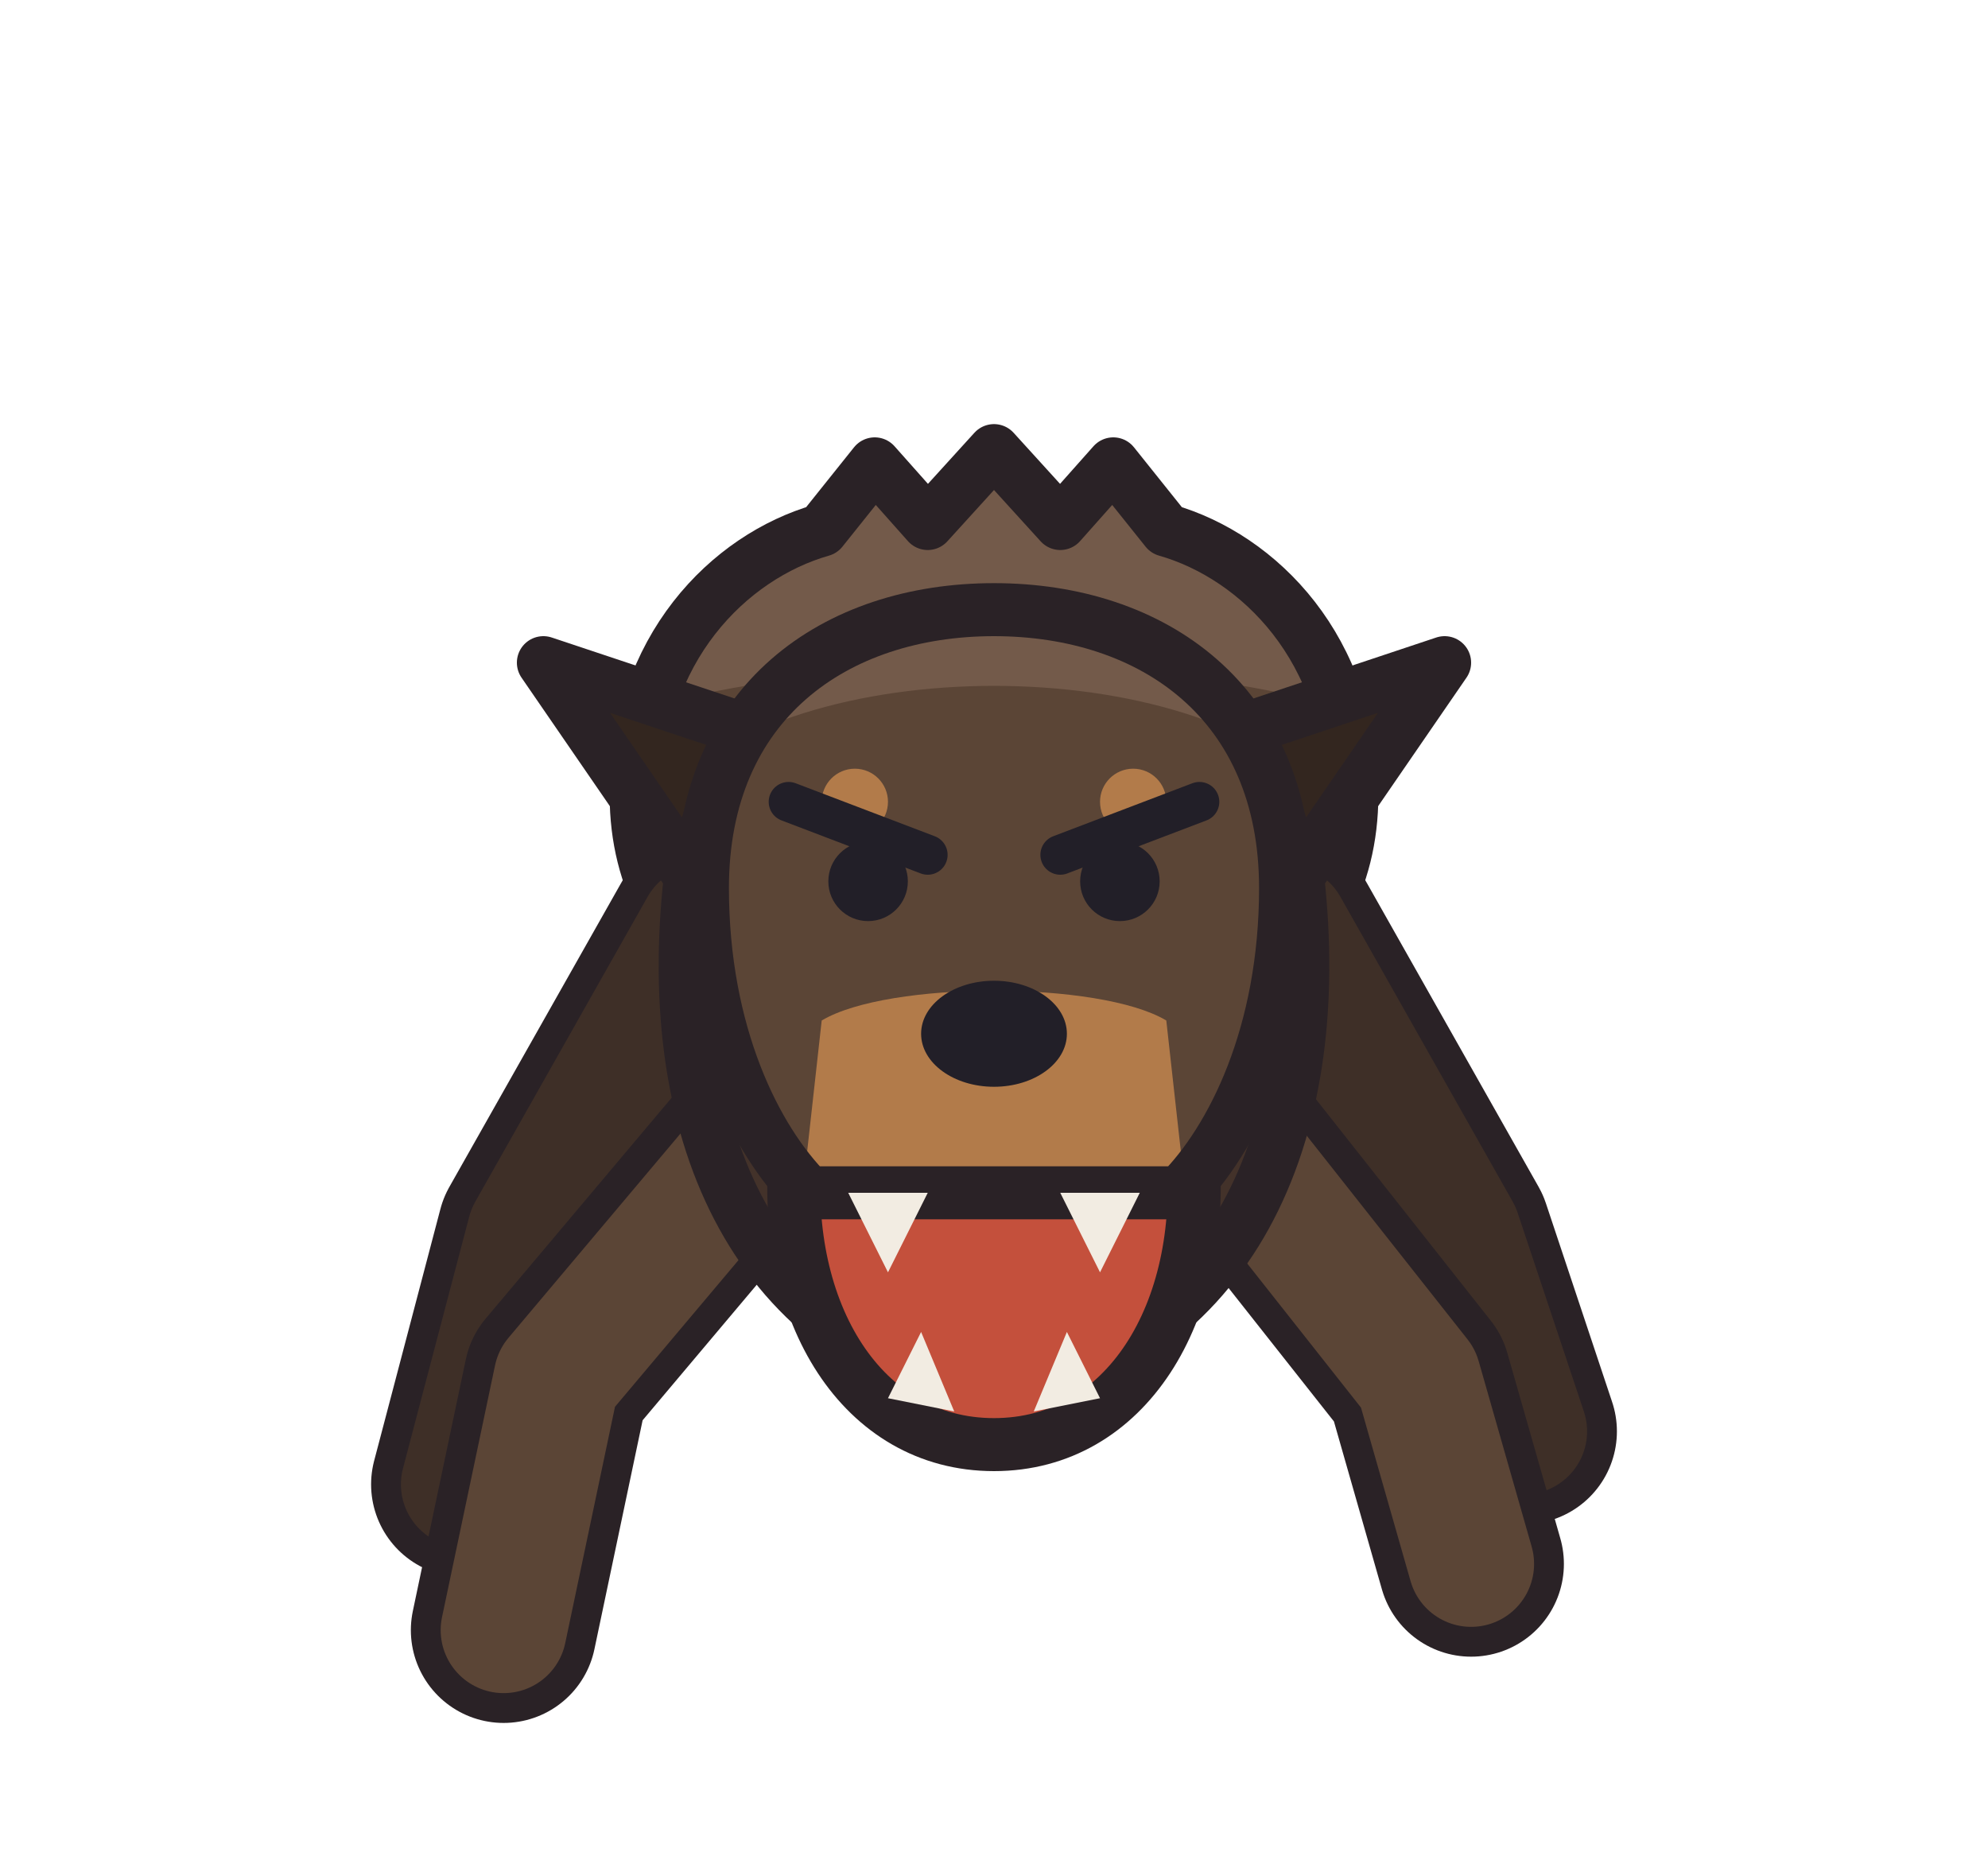
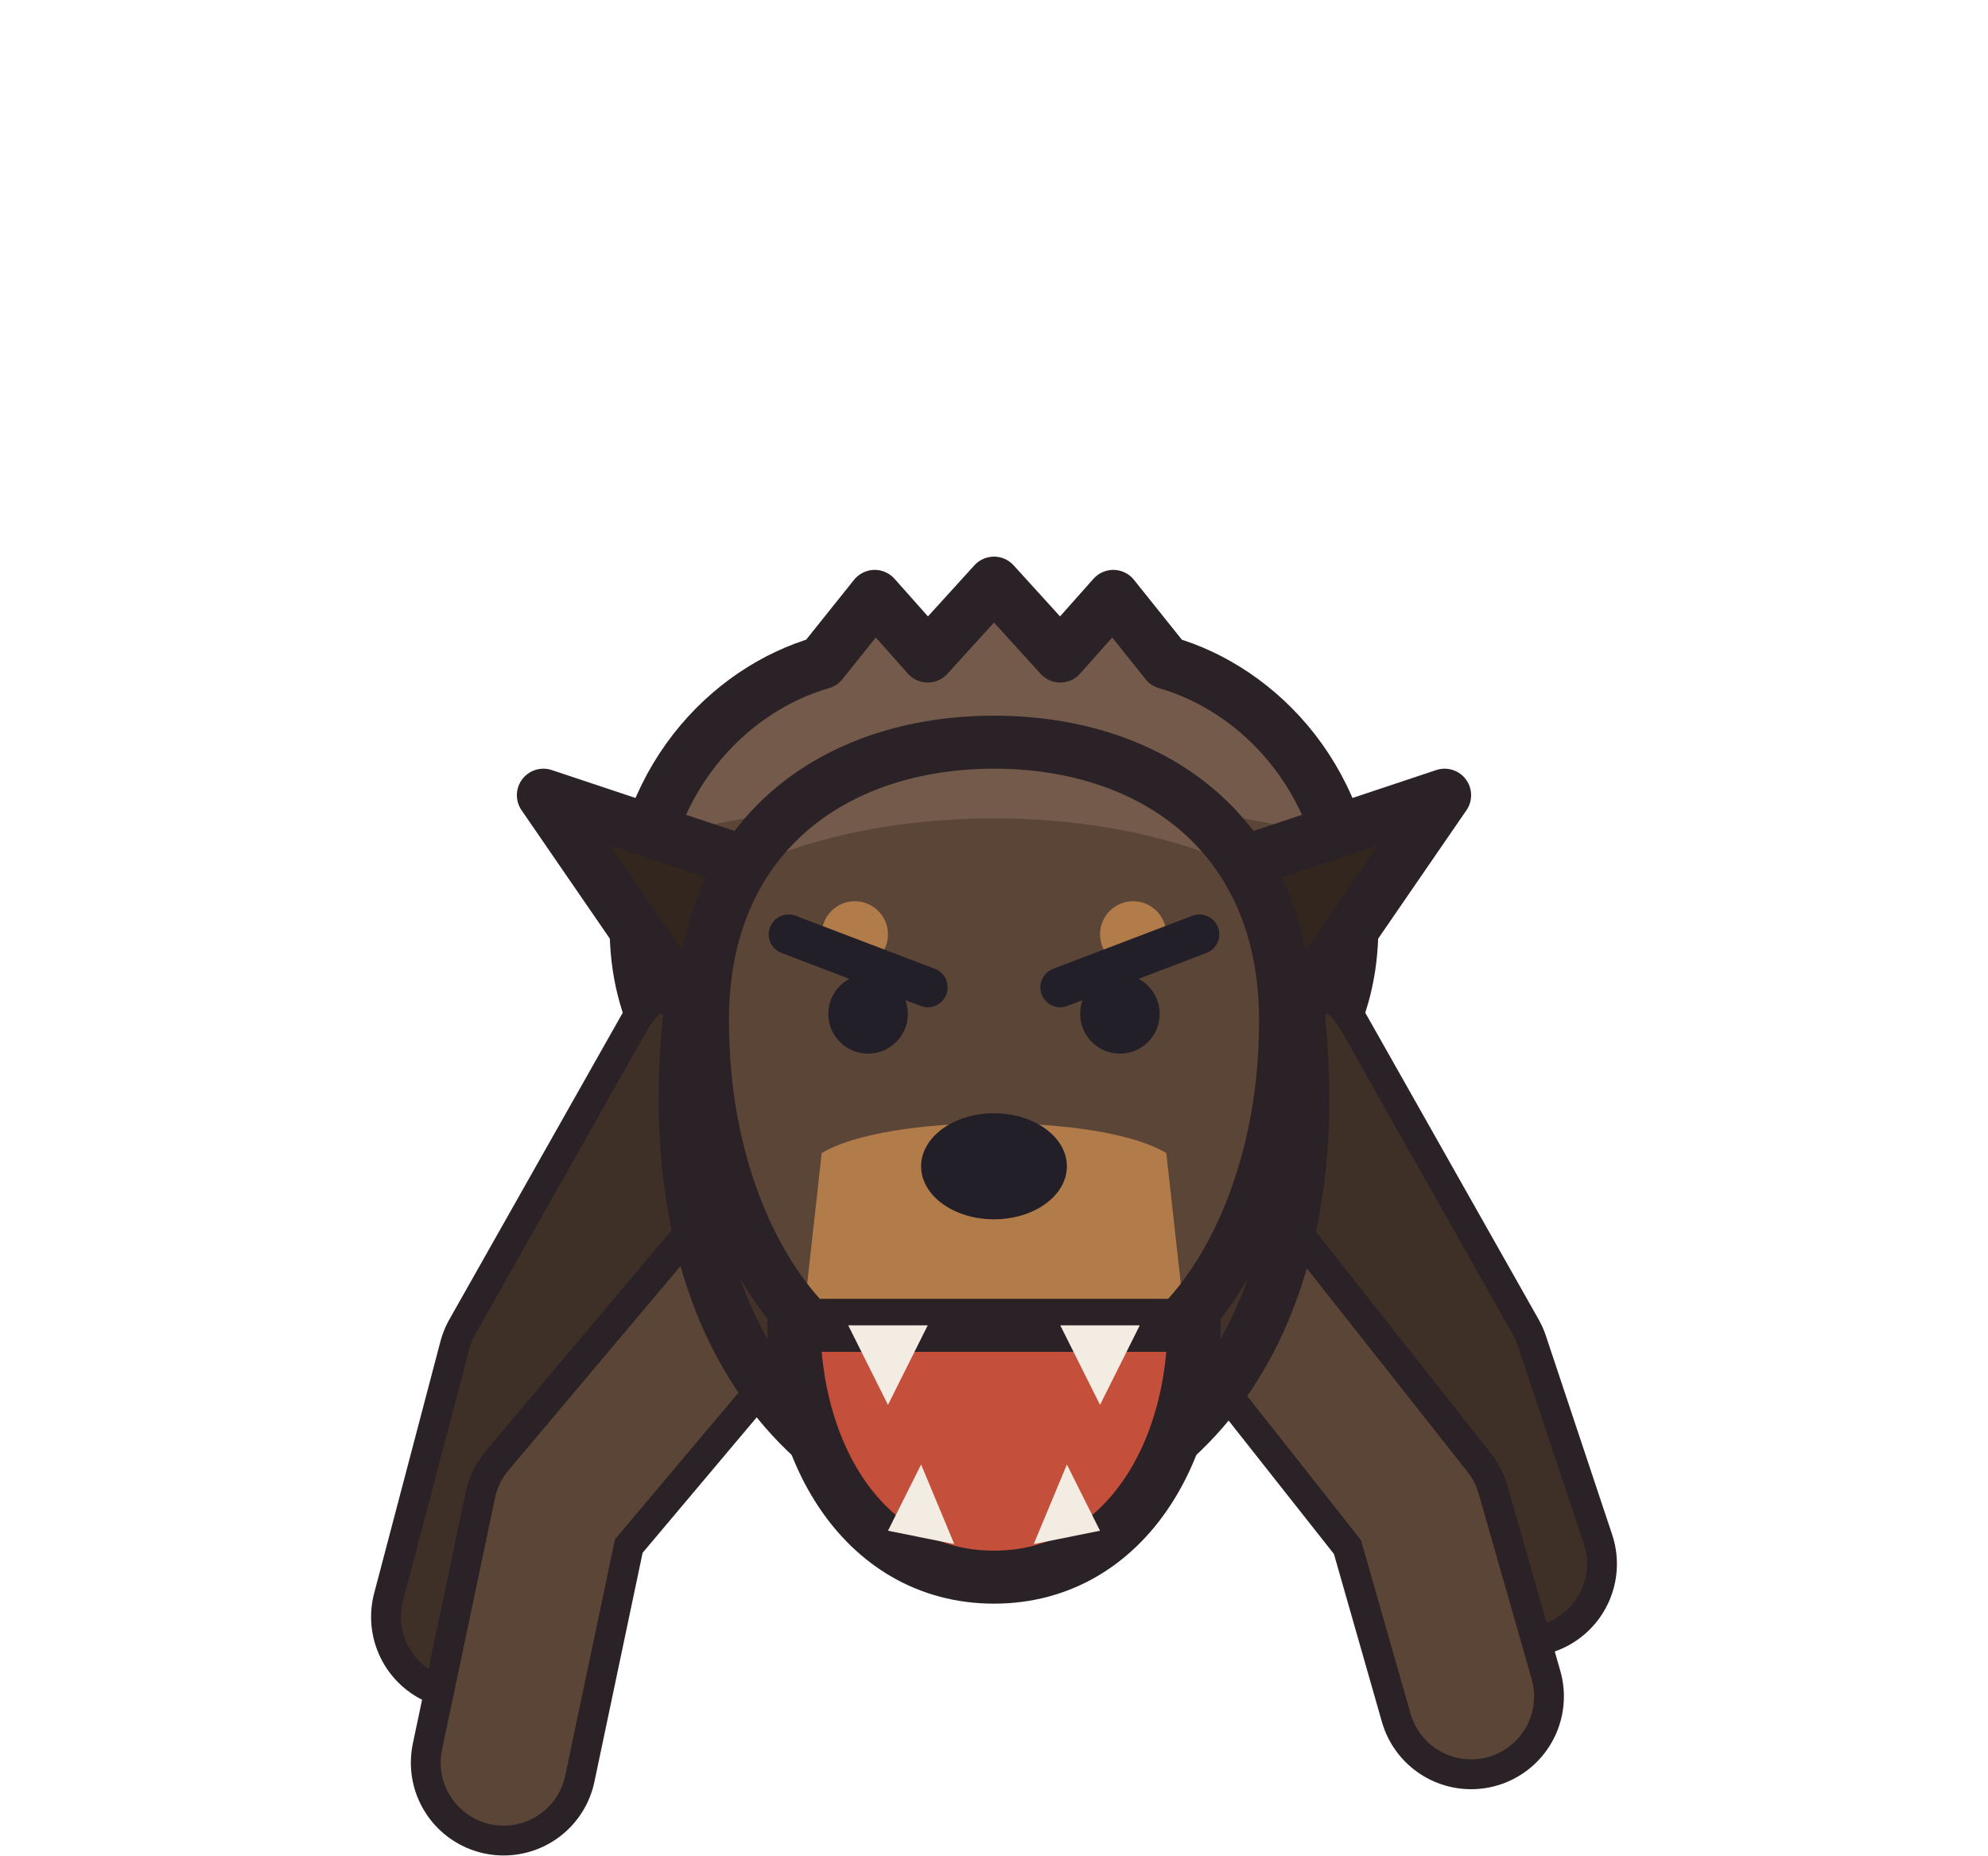
<svg xmlns="http://www.w3.org/2000/svg" width="30" height="28" viewBox="0 0 30 28" shape-rendering="geometricPrecision" stroke="#2a2226" stroke-width="0.8" stroke-linejoin="round" stroke-linecap="round">
  <clipPath id="charging-back">
-     <path d="M9.6 12 C9.6 9.8 11 8.4 12.4 8 L13.2 7 L14 7.9 L15 6.8 L16 7.9 L16.8 7 L17.6 8 C19 8.4 20.4 9.8 20.4 12 C20.4 14.6 18 16 15 16 C12 16 9.6 14.6 9.6 12 Z" />
+     <path d="M9.6 14 C9.6 11.8 11 10.4 12.4 10 L13.2 9 L14 9.9 L15 8.8 L16 9.9 L16.8 9 L17.6 10 C19 10.4 20.4 11.8 20.4 14 C20.4 16.6 18 18 15 18 C12 18 9.6 16.6 9.6 14 Z" />
  </clipPath>
-   <path d="M9.6 12 C9.6 9.8 11 8.4 12.4 8 L13.2 7 L14 7.9 L15 6.8 L16 7.9 L16.8 7 L17.6 8 C19 8.4 20.4 9.8 20.4 12 C20.4 14.6 18 16 15 16 C12 16 9.6 14.6 9.6 12 Z" fill="#5b4536" stroke="none" />
+   <path d="M9.6 14 C9.6 11.8 11 10.4 12.4 10 L13.2 9 L14 9.9 L15 8.8 L16 9.9 L16.8 9 L17.6 10 C19 10.4 20.4 11.8 20.4 14 C20.4 16.6 18 18 15 18 C12 18 9.6 16.6 9.6 14 Z" fill="#5b4536" stroke="none" />
  <g clip-path="url(#charging-back)" stroke="none">
-     <path d="M8 11.4 C11 9.6 19 9.6 22 11.4 L22 4 L8 4 Z" fill="#735a4a" />
+     <path d="M8 13.4 C11 11.6 19 11.6 22 13.4 L22 6 L8 6 Z" fill="#735a4a" />
  </g>
-   <path d="M9.6 12 C9.6 9.8 11 8.4 12.4 8 L13.2 7 L14 7.9 L15 6.8 L16 7.9 L16.8 7 L17.6 8 C19 8.4 20.4 9.8 20.4 12 C20.4 14.6 18 16 15 16 C12 16 9.6 14.6 9.6 12 Z" fill="none" />
-   <path d="M10.6 14 L8 18.6 L7 22.4" fill="none" stroke-width="2.80" />
-   <path d="M10.6 14 L8 18.6 L7 22.4" fill="none" stroke="#3e2f27" stroke-width="1.90" />
-   <path d="M19.4 14 L22 18.6 L23 21.6" fill="none" stroke-width="2.80" />
-   <path d="M19.4 14 L22 18.6 L23 21.6" fill="none" stroke="#3e2f27" stroke-width="1.90" />
-   <path d="M11.6 17 L8.4 20.8 L7.6 24.6" fill="none" stroke-width="2.80" />
-   <path d="M11.6 17 L8.4 20.8 L7.6 24.6" fill="none" stroke="#5b4536" stroke-width="1.90" />
-   <path d="M18.4 17 L21.4 20.8 L22.2 23.6" fill="none" stroke-width="2.80" />
-   <path d="M18.4 17 L21.4 20.8 L22.2 23.6" fill="none" stroke="#5b4536" stroke-width="1.90" />
+   <path d="M9.6 14 C9.6 11.8 11 10.4 12.4 10 L13.2 9 L14 9.9 L15 8.8 L16 9.9 L16.8 9 L17.6 10 C19 10.4 20.4 11.8 20.4 14 C20.4 16.6 18 18 15 18 C12 18 9.6 16.6 9.6 14 Z" fill="none" />
+   <path d="M10.6 16 L8 20.6 L7 24.4" fill="none" stroke-width="2.80" />
+   <path d="M10.6 16 L8 20.6 L7 24.4" fill="none" stroke="#3e2f27" stroke-width="1.90" />
+   <path d="M19.4 16 L22 20.6 L23 23.6" fill="none" stroke-width="2.80" />
+   <path d="M19.4 16 L22 20.6 L23 23.6" fill="none" stroke="#3e2f27" stroke-width="1.90" />
+   <path d="M11.6 19 L8.4 22.8 L7.6 26.6" fill="none" stroke-width="2.80" />
+   <path d="M11.6 19 L8.4 22.8 L7.6 26.6" fill="none" stroke="#5b4536" stroke-width="1.90" />
+   <path d="M18.4 19 L21.4 22.8 L22.2 25.6" fill="none" stroke-width="2.80" />
+   <path d="M18.4 19 L21.4 22.8 L22.2 25.6" fill="none" stroke="#5b4536" stroke-width="1.90" />
  <clipPath id="charging-chest">
-     <path d="M10.4 13.4 C10 17.4 11.6 20.4 15 21 C18.4 20.4 20 17.4 19.6 13.4 Z" />
+     <path d="M10.4 15.4 C10 19.4 11.6 22.4 15 23 C18.4 22.4 20 19.4 19.6 15.4 Z" />
  </clipPath>
-   <path d="M10.4 13.4 C10 17.4 11.6 20.4 15 21 C18.4 20.4 20 17.4 19.6 13.4 Z" fill="#5b4536" stroke="none" />
+   <path d="M10.4 15.4 C10 19.4 11.6 22.4 15 23 C18.4 22.4 20 19.4 19.6 15.4 Z" fill="#5b4536" stroke="none" />
  <g clip-path="url(#charging-chest)" stroke="none">
-     <path d="M8 13 C10.8 13 11.4 18 13 21.5 L8 22 Z" fill="#43322a" />
-     <path d="M22 13 C19.2 13 18.6 18 17 21.5 L22 22 Z" fill="#43322a" />
-     <path d="M13.2 18 C13.8 19.6 14.3 20.4 15 20.8 C15.7 20.4 16.2 19.6 16.8 18 Z" fill="#b27b4a" />
+     <path d="M8 15 C10.8 15 11.4 20 13 23.5 L8 24 Z" fill="#43322a" />
+     <path d="M22 15 C19.2 15 18.6 20 17 23.5 L22 24 Z" fill="#43322a" />
+     <path d="M13.2 20 C13.8 21.6 14.3 22.4 15 22.8 C15.7 22.4 16.2 21.6 16.8 20 Z" fill="#b27b4a" />
  </g>
-   <path d="M10.4 13.4 C10 17.4 11.6 20.4 15 21 C18.4 20.4 20 17.4 19.6 13.4 Z" fill="none" />
-   <path d="M11.2 11 L8.2 10 L10.4 13.2 Z" fill="#33261f" />
-   <path d="M18.8 11 L21.8 10 L19.6 13.2 Z" fill="#33261f" />
-   <path d="M12 17.4 L18 17.4 C18.2 19.8 17 21.8 15 21.8 C13 21.8 11.8 19.8 12 17.4 Z" fill="#c4503c" />
-   <path d="M13.4 21.1 L13.9 20.1 L14.4 21.3 Z M15.6 21.3 L16.1 20.1 L16.6 21.1 Z" fill="#f2ece2" stroke="none" />
+   <path d="M10.4 15.4 C10 19.4 11.6 22.4 15 23 C18.4 22.4 20 19.4 19.6 15.4 Z" fill="none" />
+   <path d="M11.2 13 L8.2 12 L10.4 15.2 Z" fill="#33261f" />
+   <path d="M18.8 13 L21.8 12 L19.6 15.2 Z" fill="#33261f" />
+   <path d="M12 19.4 L18 19.4 C18.2 21.8 17 23.8 15 23.8 C13 23.8 11.8 21.8 12 19.4 Z" fill="#c4503c" />
+   <path d="M13.4 23.1 L13.9 22.1 L14.4 23.3 Z M15.6 23.3 L16.1 22.1 L16.6 23.1 Z" fill="#f2ece2" stroke="none" />
  <clipPath id="charging-head">
-     <path d="M10.6 13.4 C10.6 10.6 12.6 9.2 15 9.2 C17.4 9.2 19.4 10.6 19.4 13.4 C19.4 15.6 18.6 17.2 17.8 18 L12.2 18 C11.4 17.2 10.6 15.6 10.6 13.4 Z" />
+     <path d="M10.6 15.4 C10.6 12.6 12.6 11.2 15 11.2 C17.4 11.2 19.4 12.6 19.4 15.4 C19.4 17.6 18.6 19.2 17.8 20 L12.2 20 C11.4 19.2 10.6 17.6 10.6 15.4 Z" />
  </clipPath>
-   <path d="M10.6 13.4 C10.6 10.6 12.6 9.2 15 9.2 C17.4 9.2 19.4 10.6 19.4 13.4 C19.4 15.6 18.6 17.2 17.8 18 L12.2 18 C11.4 17.2 10.6 15.6 10.6 13.4 Z" fill="#5b4536" stroke="none" />
+   <path d="M10.6 15.4 C10.6 12.6 12.6 11.2 15 11.2 C17.4 11.2 19.4 12.6 19.4 15.4 C19.4 17.6 18.6 19.2 17.8 20 L12.2 20 C11.4 19.2 10.6 17.6 10.6 15.4 Z" fill="#5b4536" stroke="none" />
  <g clip-path="url(#charging-head)" stroke="none">
-     <path d="M10 12 C12 9.8 18 9.8 20 12 L20 8 L10 8 Z" fill="#735a4a" />
-     <path d="M12.4 15.4 C13.4 14.8 16.6 14.8 17.6 15.4 L18 19 L12 19 Z" fill="#b27b4a" />
+     <path d="M10 14 C12 11.8 18 11.8 20 14 L20 10 L10 10 Z" fill="#735a4a" />
+     <path d="M12.4 17.4 C13.4 16.8 16.6 16.8 17.6 17.4 L18 21 L12 21 Z" fill="#b27b4a" />
  </g>
-   <path d="M10.6 13.4 C10.6 10.6 12.6 9.2 15 9.2 C17.4 9.2 19.4 10.6 19.4 13.4 C19.4 15.6 18.6 17.2 17.8 18 L12.2 18 C11.4 17.2 10.6 15.6 10.6 13.4 Z" fill="none" />
-   <path d="M12.8 18 L13.4 19.2 L14 18 Z M16 18 L16.6 19.2 L17.2 18 Z" fill="#f2ece2" stroke="none" />
-   <circle cx="12.9" cy="12.1" r="0.5" fill="#b27b4a" stroke="none" />
-   <circle cx="17.1" cy="12.1" r="0.5" fill="#b27b4a" stroke="none" />
-   <circle cx="13.1" cy="13.3" r="0.6" fill="#221f28" stroke="none" />
-   <circle cx="16.9" cy="13.3" r="0.6" fill="#221f28" stroke="none" />
-   <path d="M11.9 12.1 L14 12.9 M18.1 12.1 L16 12.9" fill="none" stroke="#221f28" stroke-width="0.6" />
-   <ellipse cx="15" cy="15.6" rx="1.1" ry="0.8" fill="#221f28" stroke="none" />
+   <path d="M10.6 15.4 C10.6 12.6 12.6 11.2 15 11.2 C17.4 11.2 19.4 12.6 19.4 15.4 C19.4 17.6 18.6 19.2 17.8 20 L12.2 20 C11.4 19.2 10.6 17.6 10.6 15.4 Z" fill="none" />
+   <path d="M12.8 20 L13.4 21.2 L14 20 Z M16 20 L16.6 21.2 L17.2 20 Z" fill="#f2ece2" stroke="none" />
+   <circle cx="12.9" cy="14.1" r="0.5" fill="#b27b4a" stroke="none" />
+   <circle cx="17.1" cy="14.1" r="0.5" fill="#b27b4a" stroke="none" />
+   <circle cx="13.1" cy="15.3" r="0.6" fill="#221f28" stroke="none" />
+   <circle cx="16.9" cy="15.3" r="0.6" fill="#221f28" stroke="none" />
+   <path d="M11.9 14.1 L14 14.9 M18.1 14.1 L16 14.9" fill="none" stroke="#221f28" stroke-width="0.6" />
+   <ellipse cx="15" cy="17.6" rx="1.1" ry="0.8" fill="#221f28" stroke="none" />
</svg>
